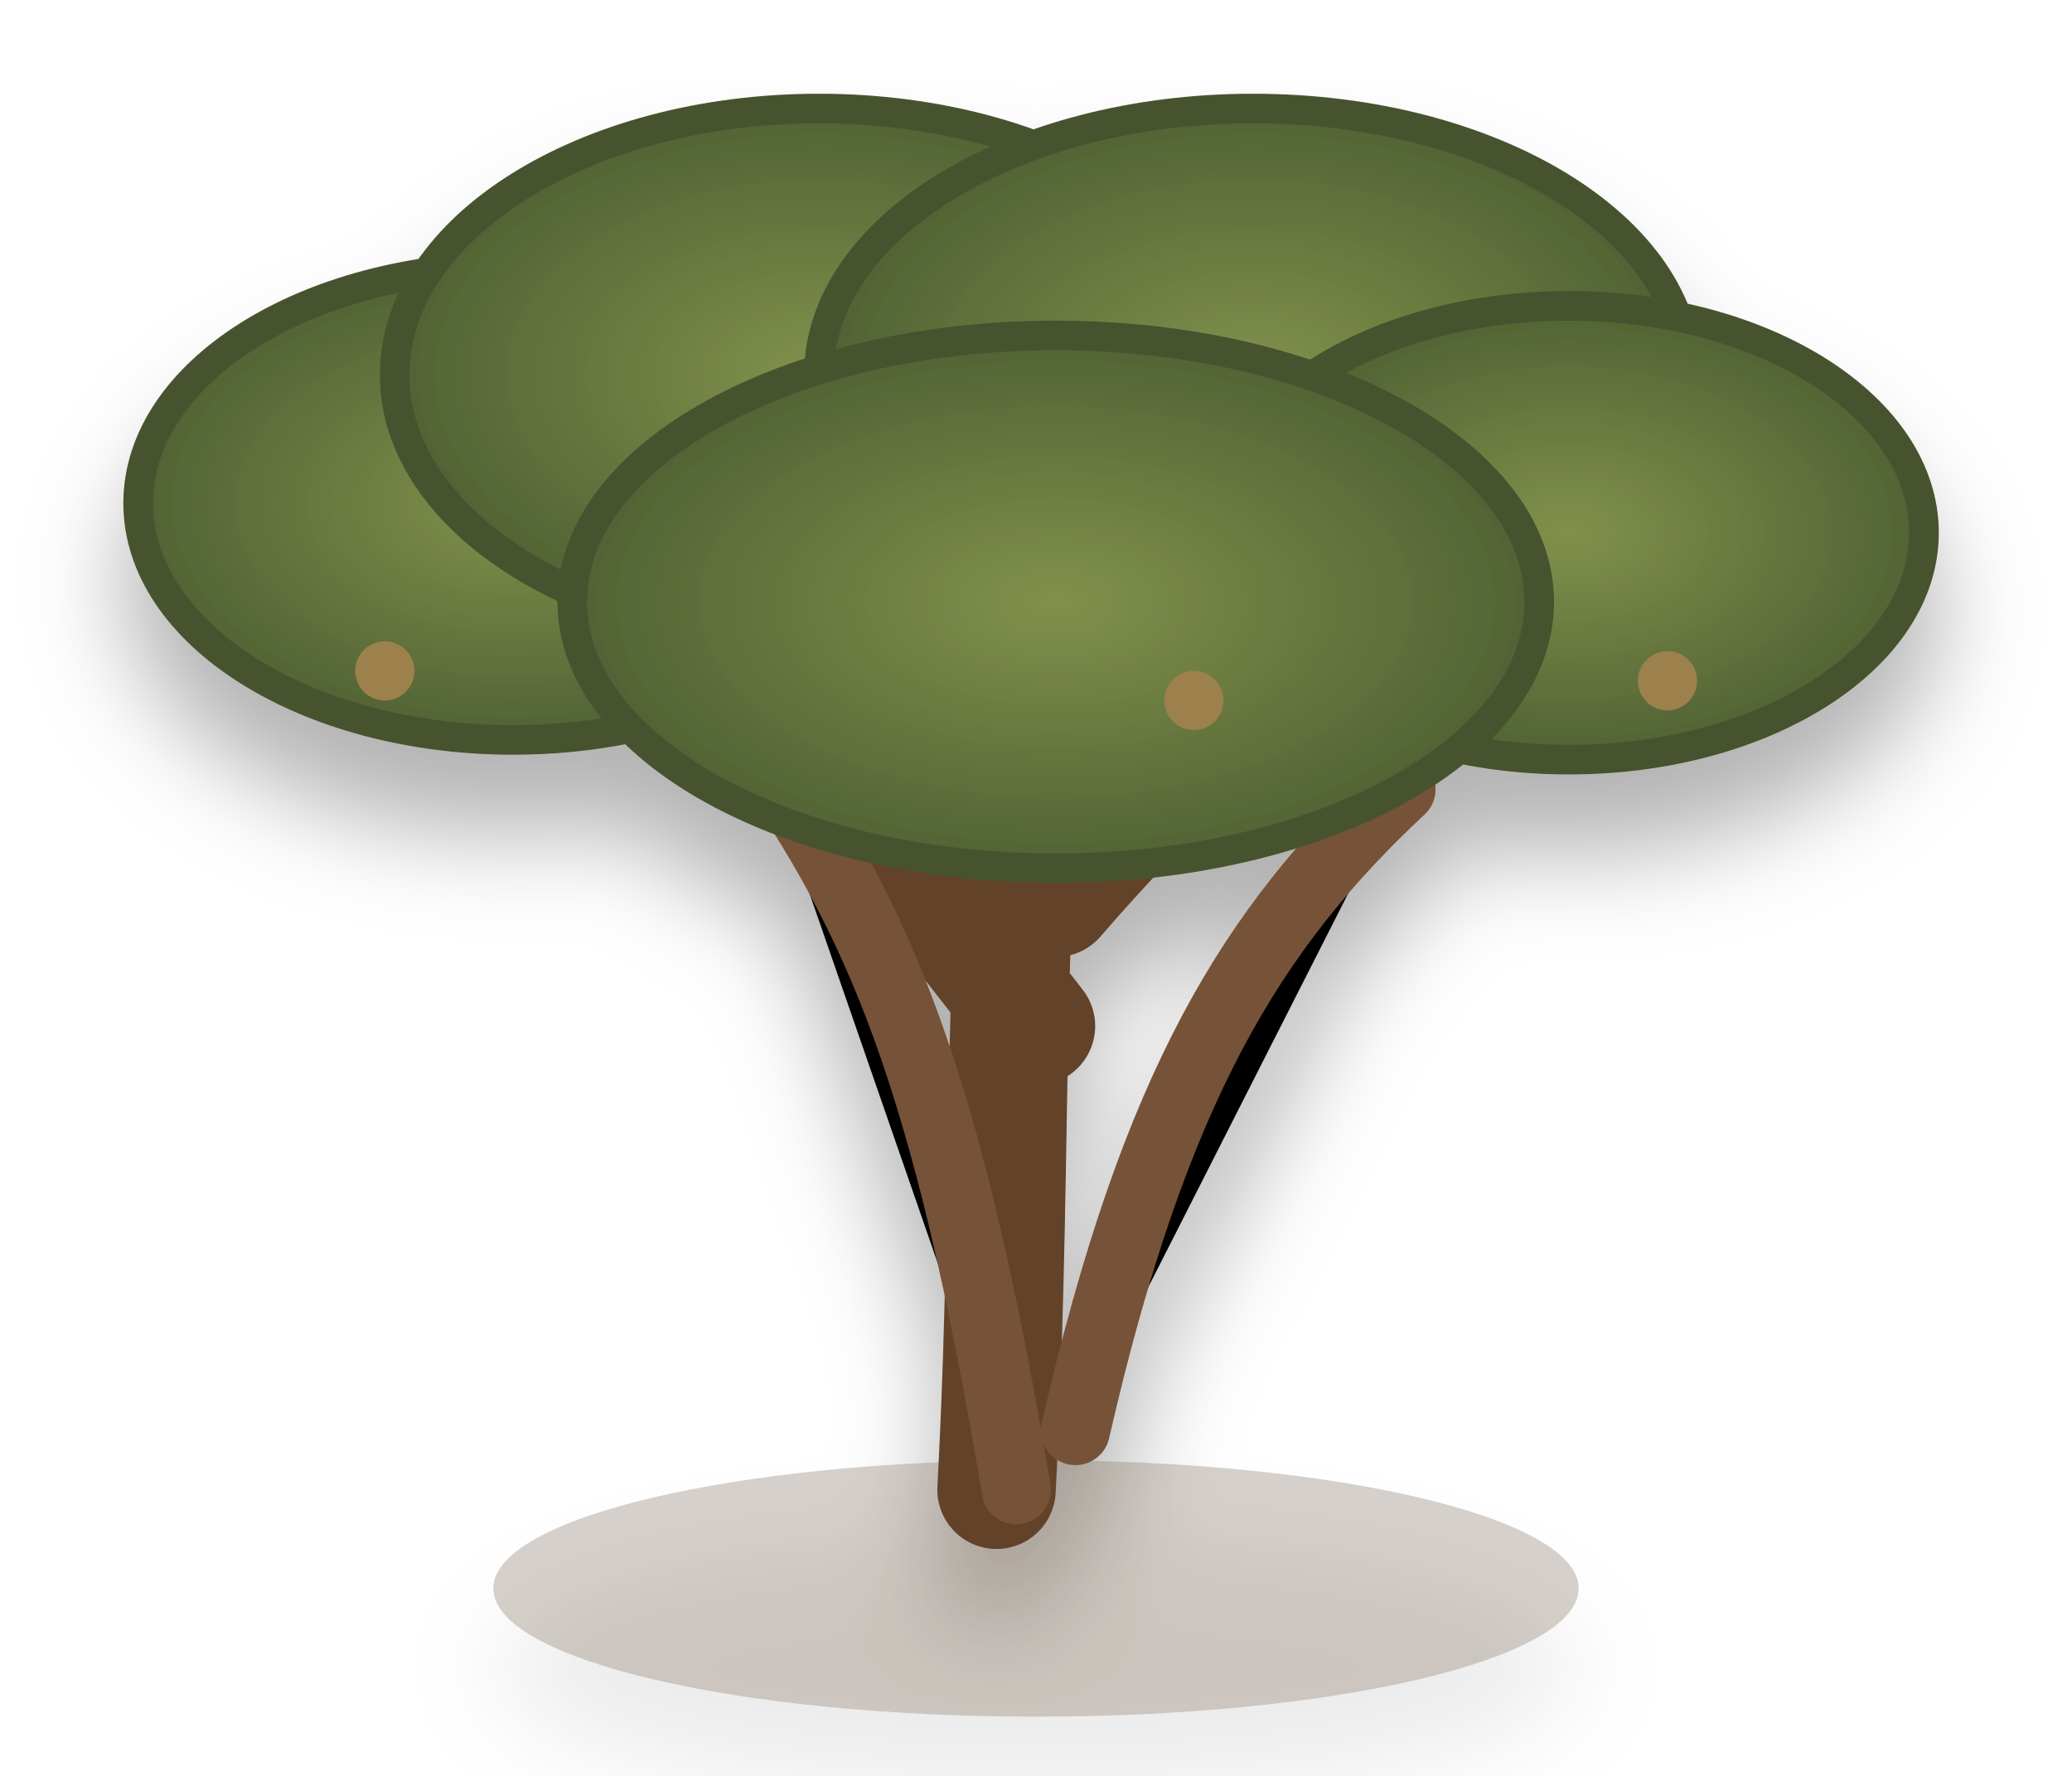
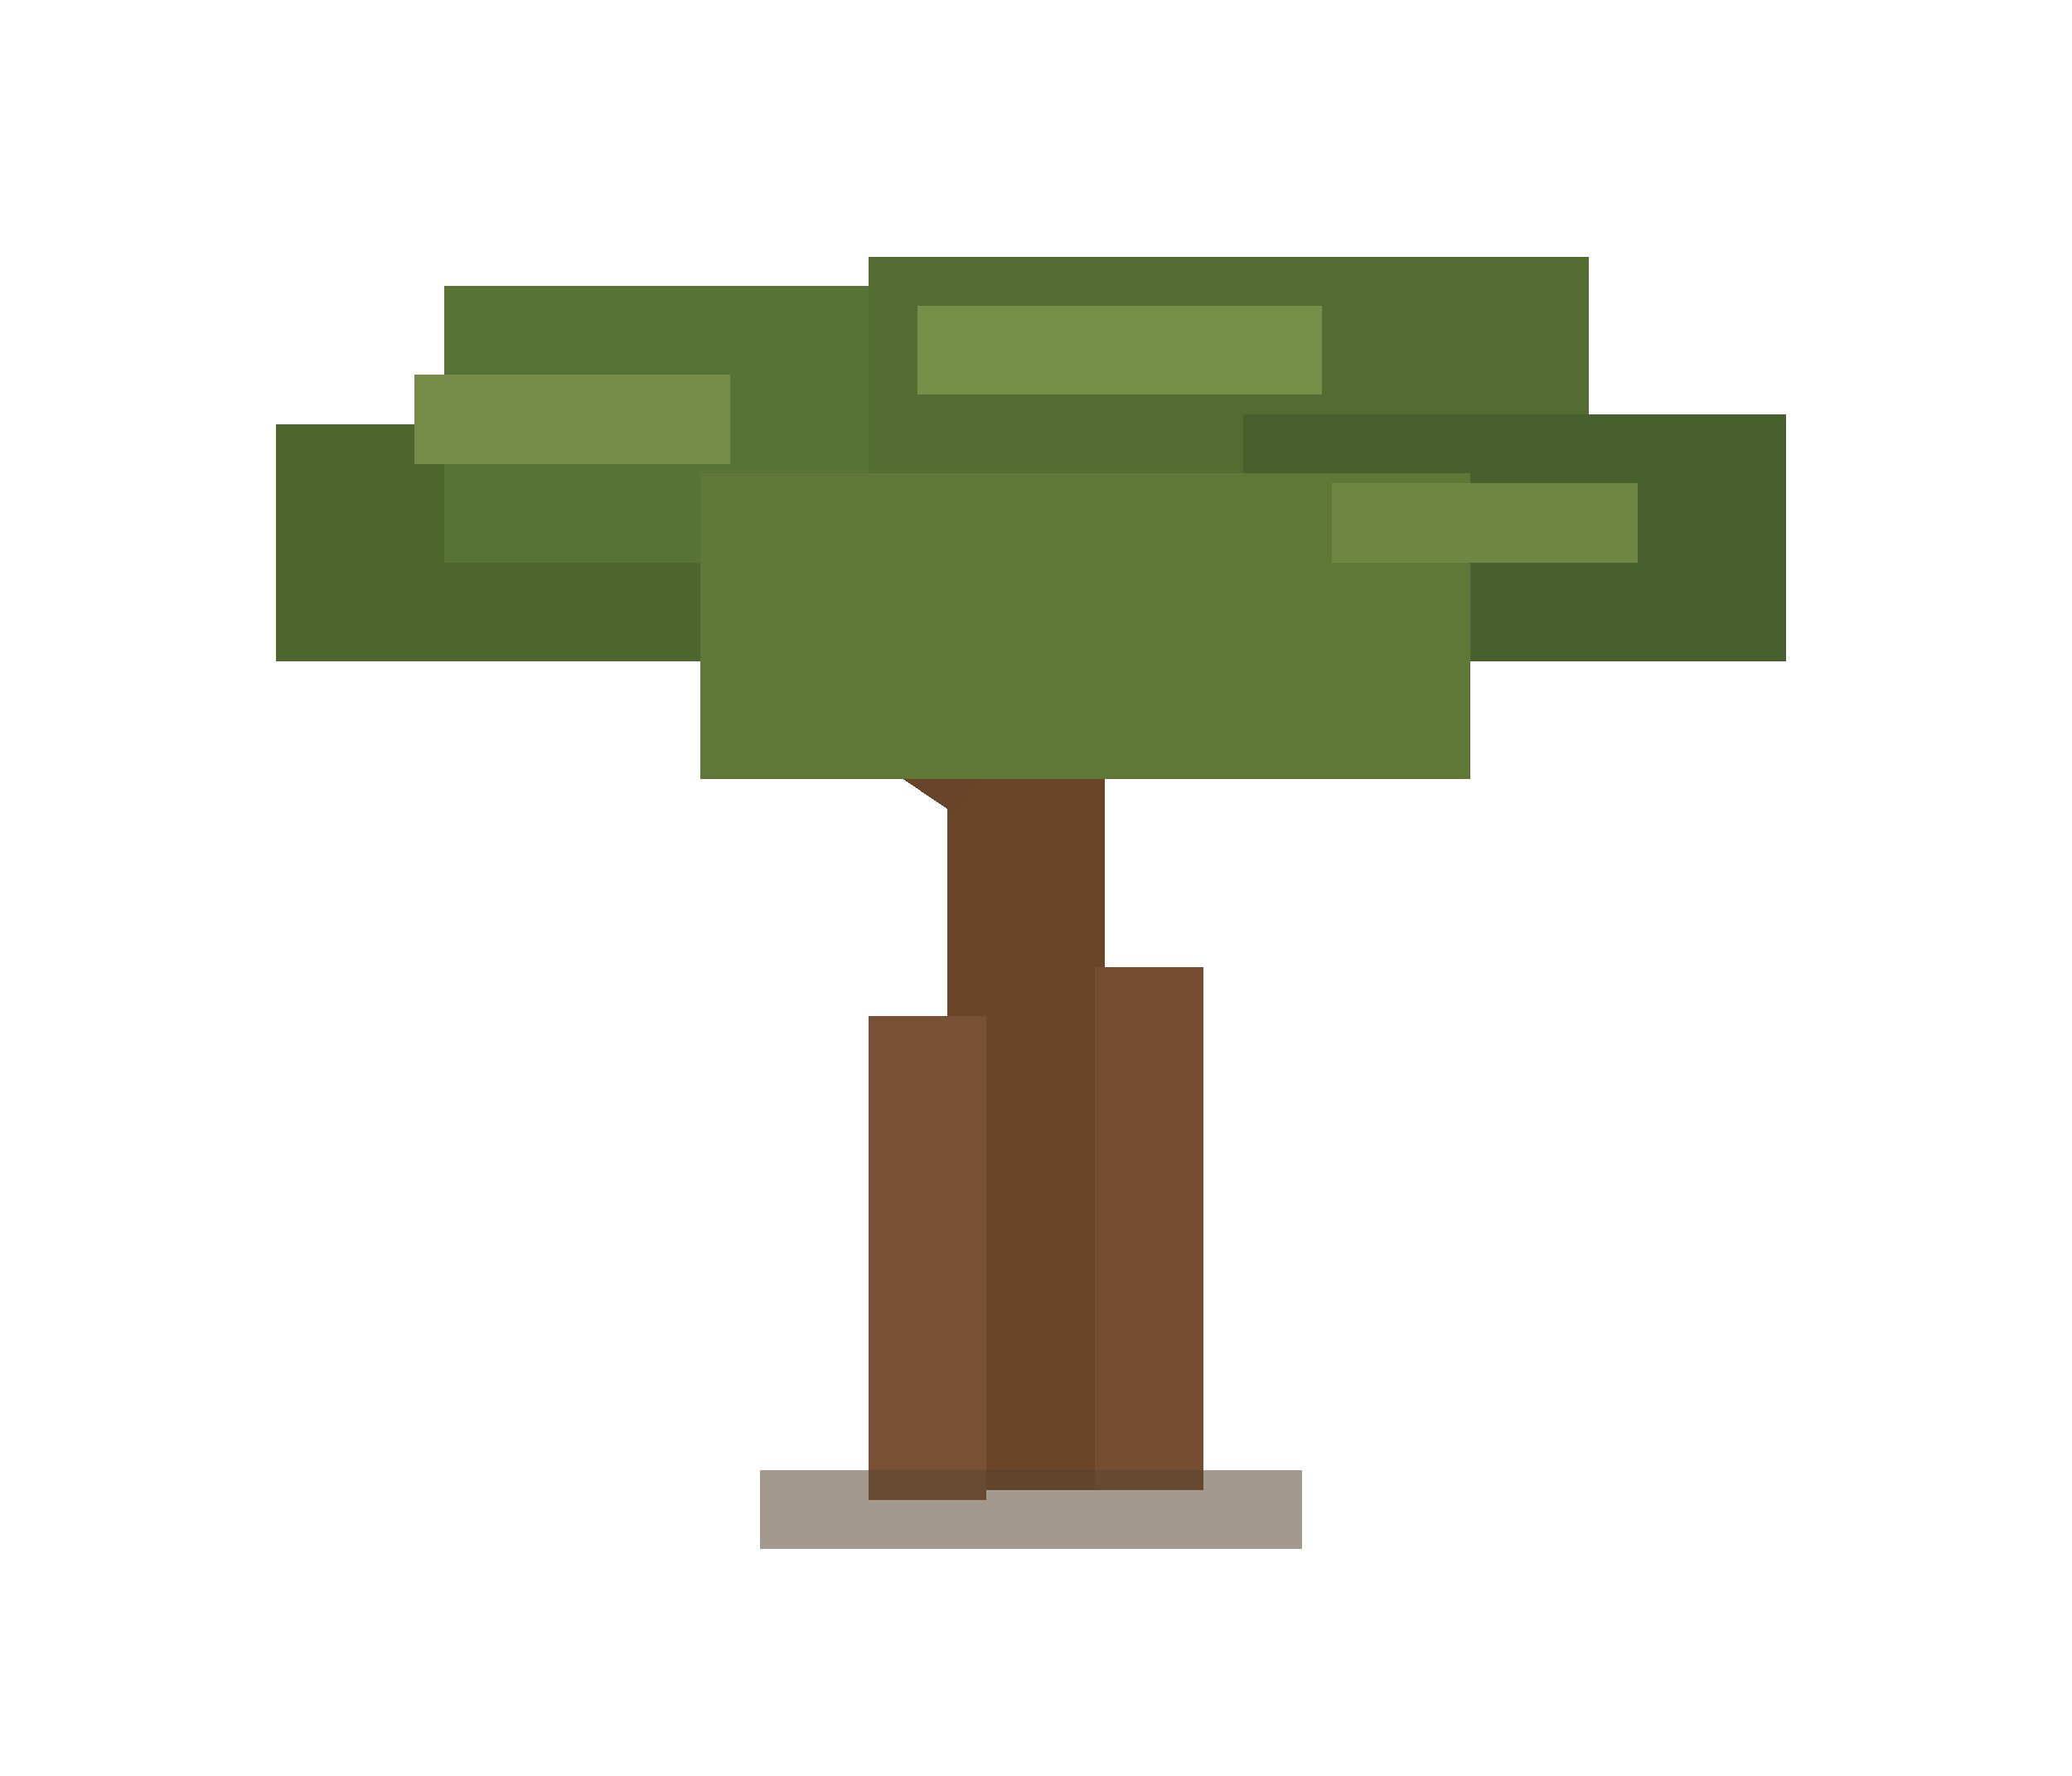
- <svg xmlns="http://www.w3.org/2000/svg" viewBox="0 0 210 180">
-   <defs>
-     <filter id="s">
-       <feDropShadow dx="0" dy="8" stdDeviation="5" flood-opacity=".3" />
-     </filter>
-     <radialGradient id="l">
-       <stop stop-color="#81914b" />
-       <stop offset="1" stop-color="#516234" />
-     </radialGradient>
-   </defs>
-   <g filter="url(#s)">
-     <ellipse cx="105" cy="161" rx="55" ry="13" fill="#5b452d" opacity=".25" />
-     <path d="M101 151c2-38 0-66 5-92M105 104c-17-22-27-34-44-45M107 91c19-22 34-31 52-38" stroke="#64432b" stroke-width="12" stroke-linecap="round" />
-     <path d="M103 151c-7-42-14-58-26-75M109 145c8-35 18-51 33-65" stroke="#765238" stroke-width="7" stroke-linecap="round" />
-     <g fill="url(#l)" stroke="#46532e" stroke-width="3">
-       <ellipse cx="52" cy="51" rx="38" ry="24" />
-       <ellipse cx="83" cy="38" rx="43" ry="27" />
-       <ellipse cx="127" cy="38" rx="44" ry="27" />
-       <ellipse cx="159" cy="54" rx="36" ry="23" />
-       <ellipse cx="107" cy="61" rx="49" ry="27" />
-     </g>
-     <g fill="#9c814e">
-       <circle cx="39" cy="68" r="3" />
-       <circle cx="169" cy="69" r="3" />
-       <circle cx="121" cy="71" r="3" />
-     </g>
-   </g>
+ <svg xmlns="http://www.w3.org/2000/svg" viewBox="0 0 210 180" shape-rendering="crispEdges">
+   <rect width="210" height="180" fill="none" />
+   <rect x="96" y="79" width="16" height="72" fill="#6a4528" />
+   <rect x="88" y="103" width="12" height="49" fill="#785035" />
+   <rect x="111" y="98" width="11" height="53" fill="#754e32" />
+   <rect x="70" y="62" width="33" height="12" fill="#68442a" transform="rotate(34 86 68)" />
+   <rect x="109" y="58" width="39" height="12" fill="#68442a" transform="rotate(-30 128 64)" />
+   <rect x="28" y="43" width="59" height="24" fill="#4c662e" />
+   <rect x="45" y="29" width="67" height="28" fill="#587336" />
+   <rect x="88" y="26" width="73" height="30" fill="#526c31" />
+   <rect x="126" y="42" width="55" height="25" fill="#48602d" />
+   <rect x="71" y="48" width="78" height="31" fill="#5f7837" />
+   <rect x="42" y="38" width="32" height="9" fill="#758d48" />
+   <rect x="93" y="31" width="41" height="9" fill="#76904a" />
+   <rect x="135" y="49" width="31" height="8" fill="#708744" />
+   <rect x="77" y="149" width="55" height="8" fill="#58452f" opacity=".55" />
</svg>
